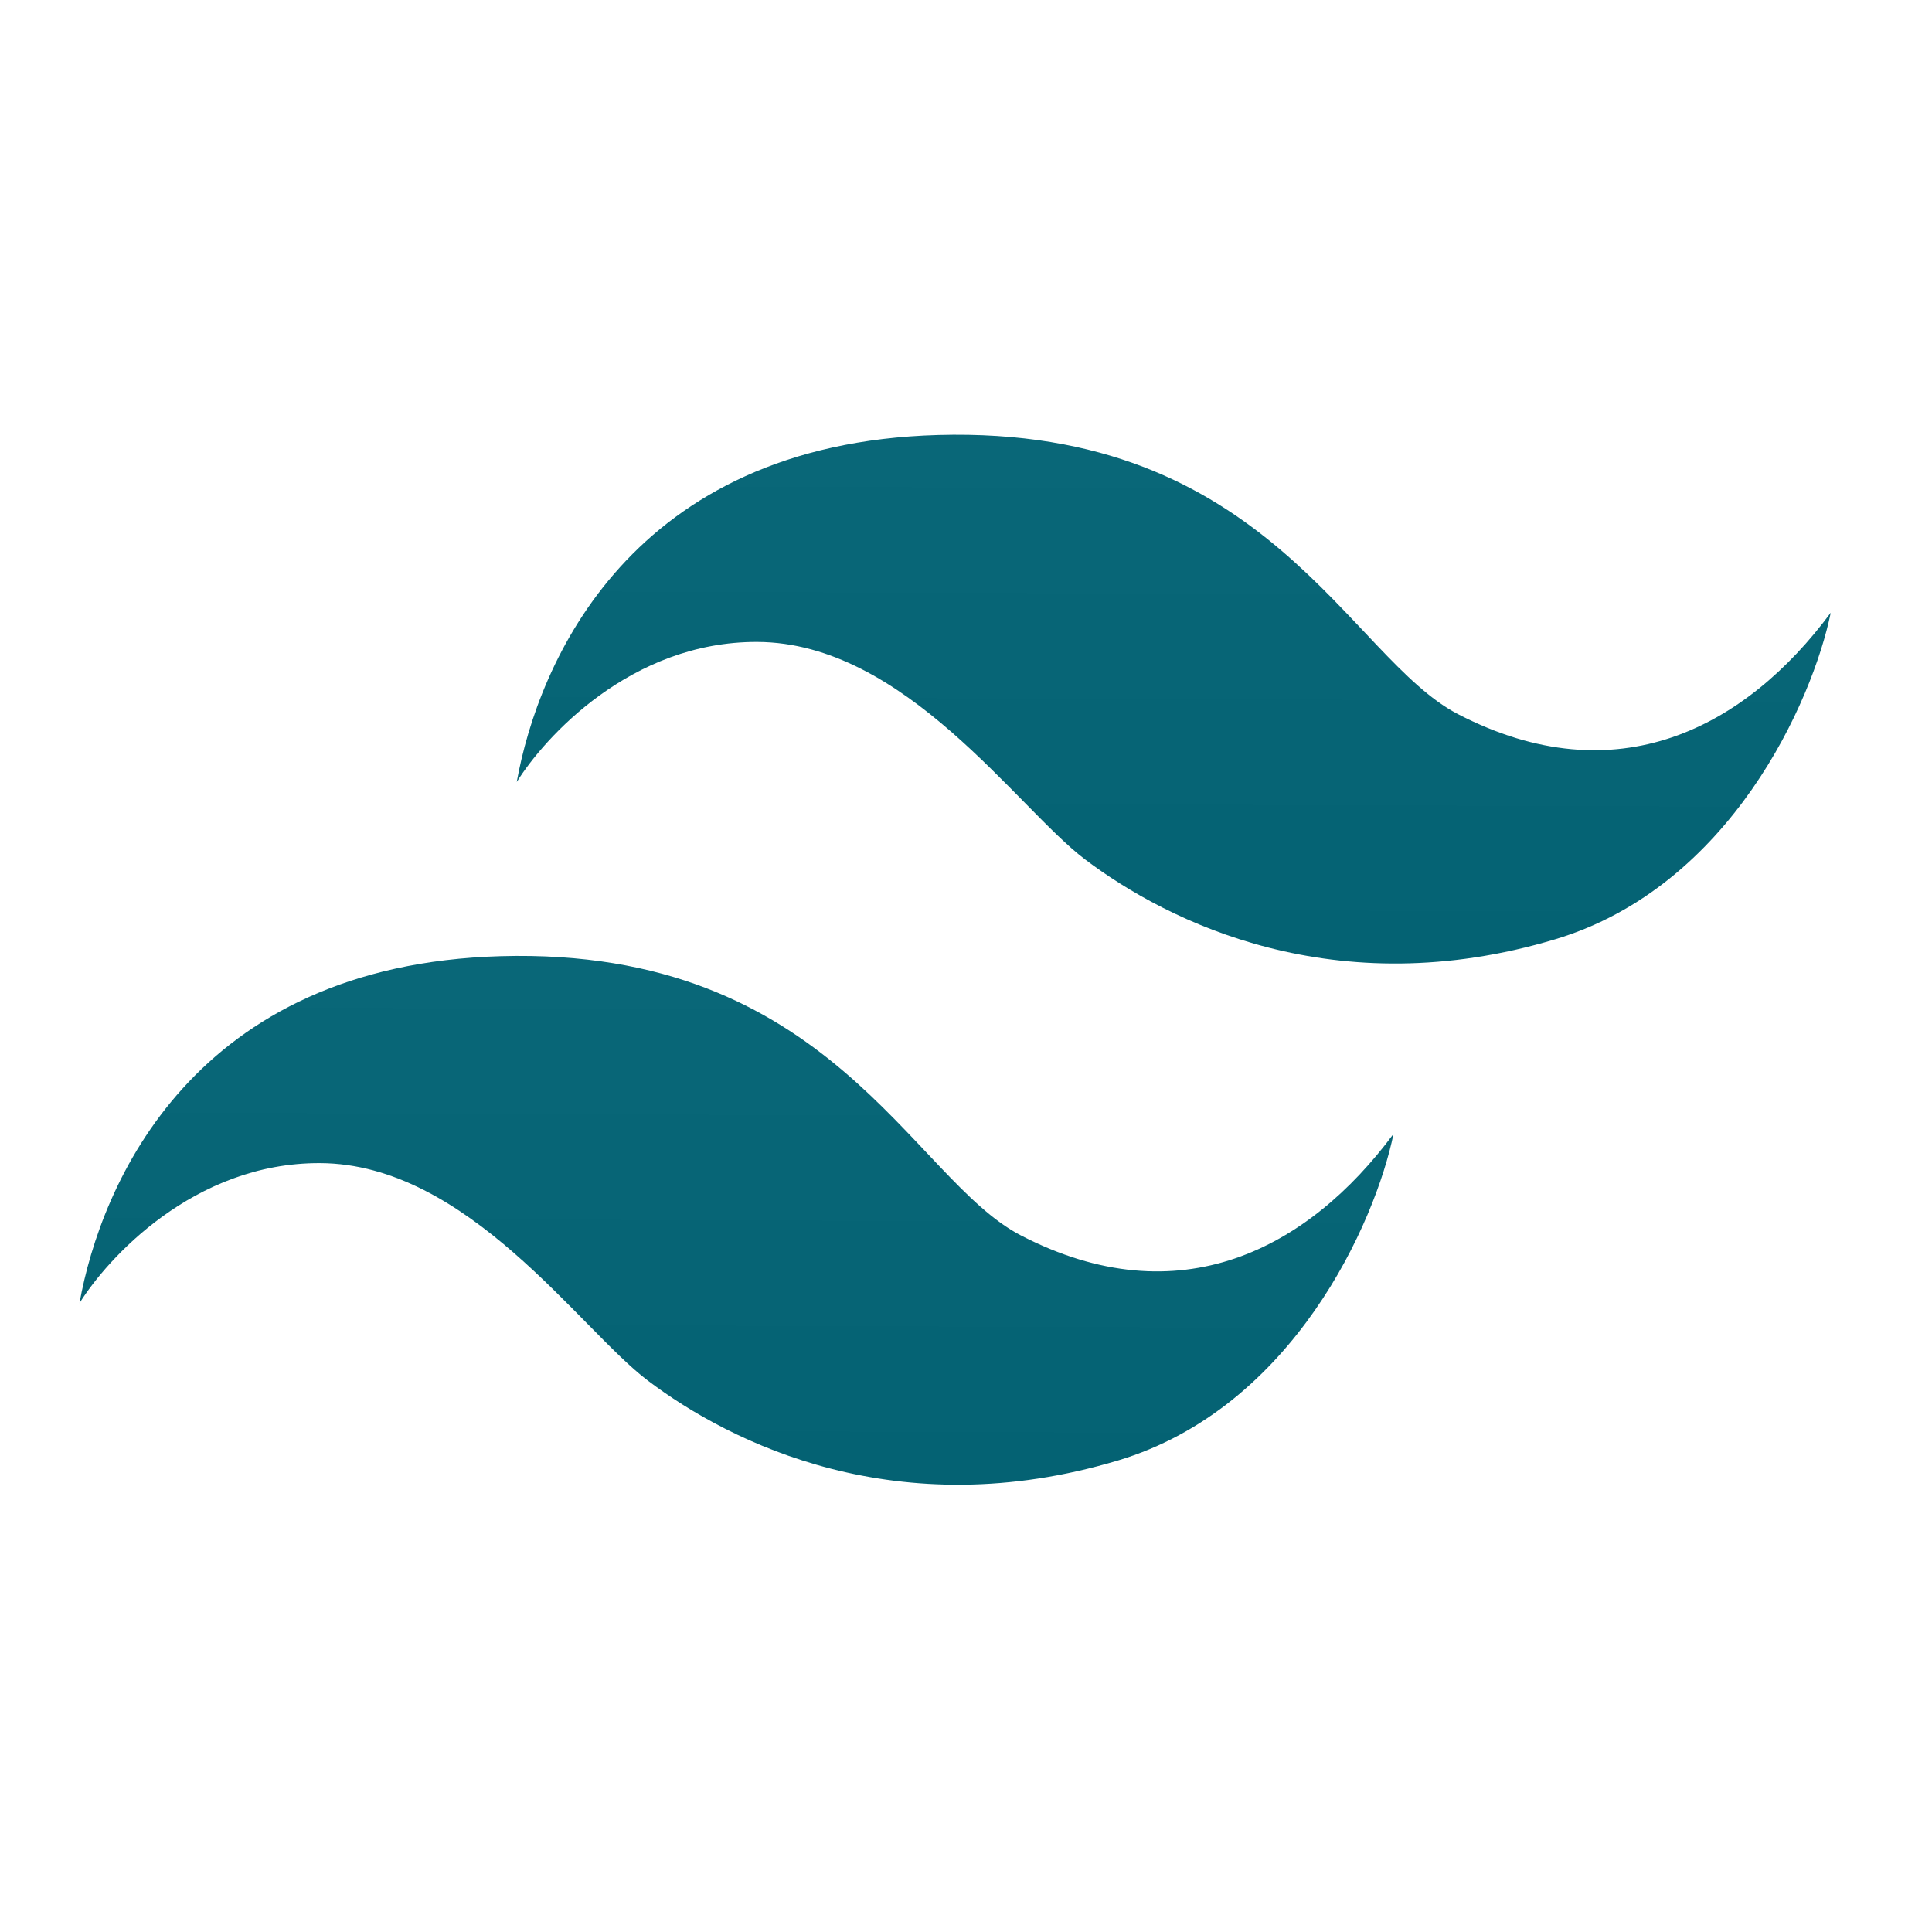
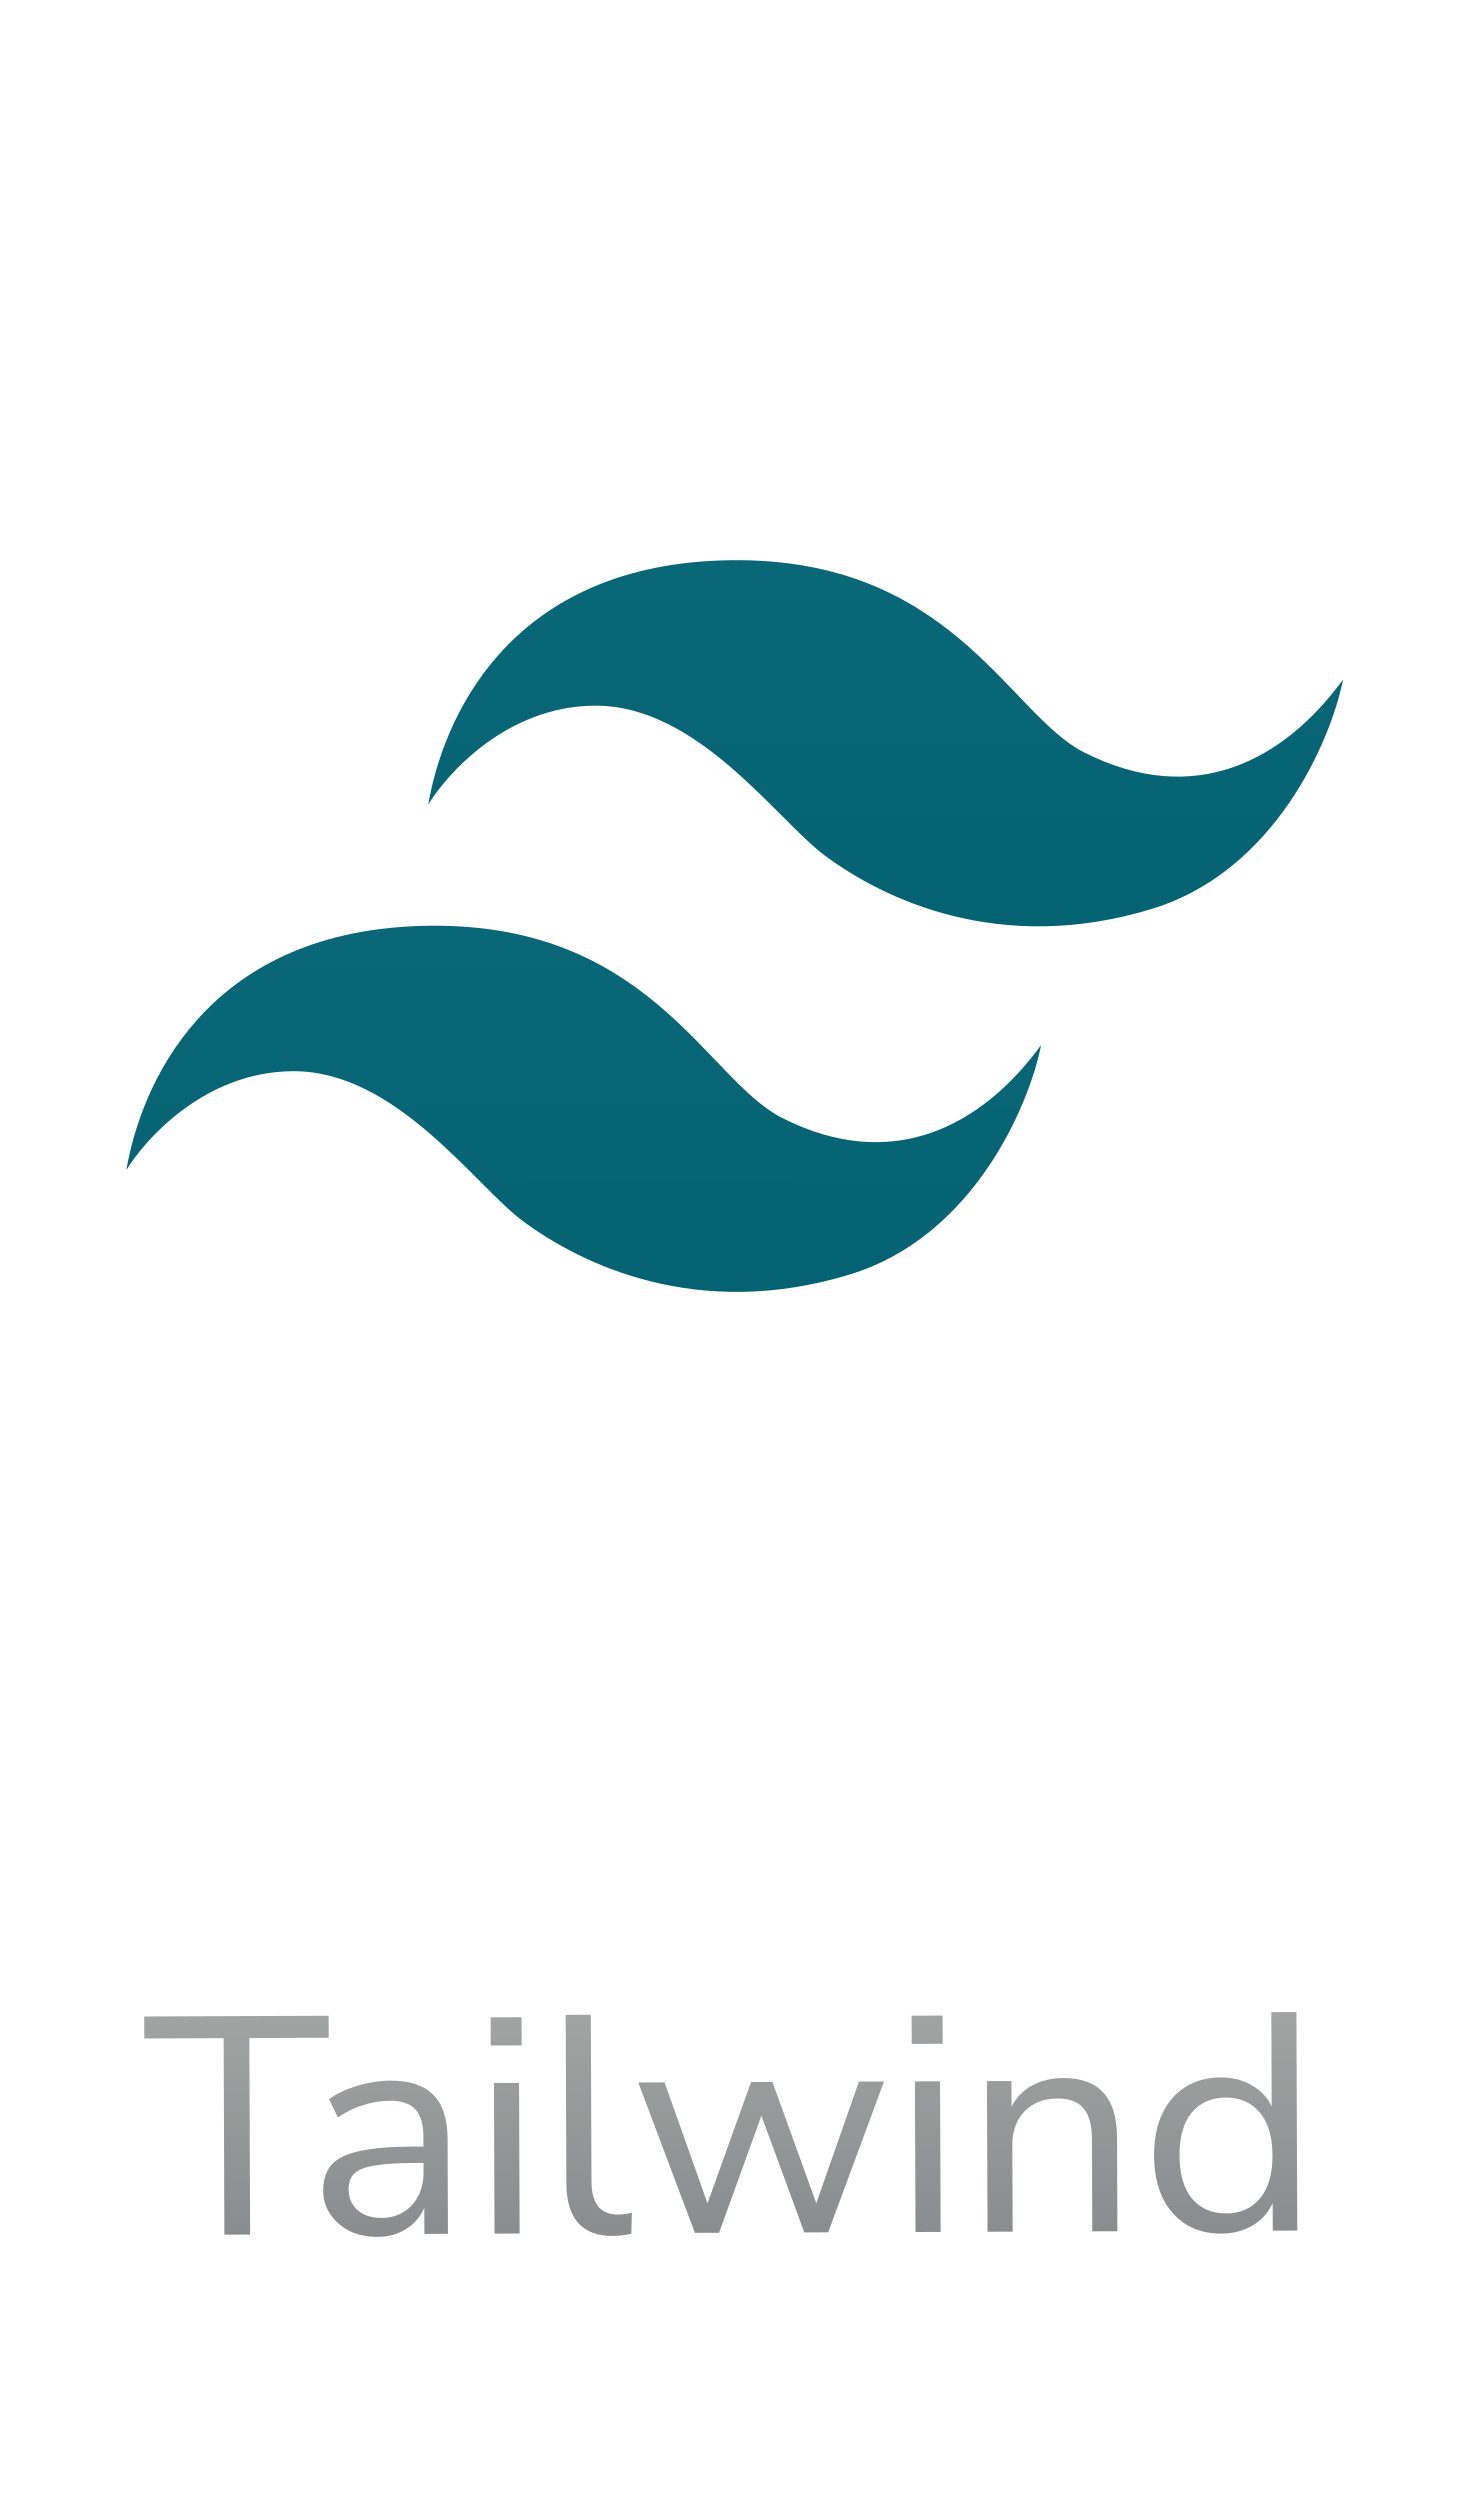
- <svg xmlns="http://www.w3.org/2000/svg" width="71" height="71" viewBox="0 0 71 71" fill="none">
-   <path d="M34.474 15.986C23.168 16.302 19.777 24.365 18.99 28.737C19.999 27.119 23.175 23.573 27.83 23.591C33.255 23.611 37.361 29.682 39.874 31.582C42.927 33.89 49.067 36.945 57.153 34.518C63.6 32.583 66.613 25.758 67.279 22.517C64.148 26.74 59.413 29.266 53.58 26.244C49.563 24.164 46.585 15.648 34.474 15.986Z" fill="url(#paint0_linear_1602_666)" />
-   <path d="M18.405 35.139C7.099 35.455 3.708 43.518 2.921 47.89C3.931 46.272 7.106 42.726 11.761 42.744C17.186 42.765 21.293 48.836 23.806 50.735C26.858 53.043 32.999 56.099 41.085 53.672C47.532 51.736 50.545 44.911 51.211 41.67C48.08 45.893 43.345 48.419 37.511 45.398C33.494 43.317 30.517 34.801 18.405 35.139Z" fill="url(#paint1_linear_1602_666)" />
+ <svg xmlns="http://www.w3.org/2000/svg" width="71" height="121" viewBox="0 0 71 121" fill="none">
+   <path d="M10.86 108.158L10.824 98.648L6.984 98.662L6.98 97.597L15.905 97.563L15.909 98.628L12.069 98.643L12.105 108.153L10.86 108.158ZM18.276 108.264C17.776 108.266 17.326 108.173 16.925 107.984C16.535 107.786 16.224 107.517 15.992 107.178C15.761 106.839 15.645 106.459 15.643 106.039C15.641 105.509 15.774 105.089 16.043 104.778C16.322 104.467 16.776 104.245 17.405 104.112C18.045 103.97 18.915 103.897 20.015 103.892L20.495 103.891L20.493 103.426C20.491 102.806 20.359 102.361 20.098 102.092C19.847 101.813 19.441 101.675 18.881 101.677C18.441 101.678 18.016 101.745 17.607 101.877C17.197 101.998 16.778 102.2 16.349 102.481L15.926 101.598C16.305 101.327 16.764 101.11 17.303 100.948C17.853 100.786 18.377 100.704 18.877 100.702C19.817 100.698 20.513 100.925 20.965 101.384C21.427 101.842 21.66 102.556 21.663 103.526L21.681 108.116L20.541 108.12L20.536 106.86C20.348 107.291 20.054 107.632 19.655 107.884C19.266 108.135 18.806 108.262 18.276 108.264ZM18.468 107.348C19.068 107.346 19.557 107.139 19.936 106.728C20.314 106.306 20.502 105.776 20.5 105.136L20.498 104.686L20.033 104.687C19.223 104.69 18.583 104.733 18.113 104.815C17.654 104.886 17.329 105.018 17.14 105.208C16.96 105.389 16.871 105.639 16.873 105.959C16.874 106.369 17.015 106.704 17.297 106.963C17.587 107.222 17.978 107.35 18.468 107.348ZM23.75 99.003L23.745 97.638L25.245 97.632L25.25 98.997L23.75 99.003ZM23.935 108.107L23.907 100.817L25.122 100.813L25.15 108.103L23.935 108.107ZM29.657 108.22C28.917 108.223 28.356 108.01 27.974 107.582C27.603 107.143 27.415 106.509 27.412 105.679L27.381 97.519L28.596 97.514L28.627 105.584C28.631 106.654 29.058 107.188 29.908 107.184C30.158 107.183 30.383 107.153 30.582 107.092L30.556 108.112C30.247 108.183 29.947 108.219 29.657 108.22ZM33.634 108.07L30.891 100.791L32.166 100.786L34.243 106.643L36.351 100.77L37.386 100.766L39.508 106.638L41.571 100.75L42.786 100.745L40.084 108.045L38.929 108.05L36.852 102.403L34.804 108.066L33.634 108.07ZM44.126 98.925L44.121 97.56L45.621 97.554L45.626 98.919L44.126 98.925ZM44.311 108.029L44.283 100.739L45.498 100.735L45.526 108.024L44.311 108.029ZM47.797 108.016L47.769 100.726L48.954 100.721L48.959 101.966C49.197 101.505 49.536 101.159 49.975 100.927C50.414 100.696 50.909 100.579 51.459 100.577C53.189 100.57 54.057 101.527 54.065 103.447L54.082 107.992L52.867 107.996L52.85 103.526C52.847 102.846 52.71 102.352 52.439 102.043C52.178 101.724 51.757 101.565 51.177 101.568C50.507 101.57 49.973 101.782 49.575 102.204C49.186 102.615 48.993 103.166 48.996 103.856L49.012 108.011L47.797 108.016ZM59.098 108.107C58.448 108.11 57.877 107.957 57.386 107.649C56.905 107.341 56.528 106.907 56.256 106.348C55.994 105.779 55.861 105.11 55.858 104.34C55.855 103.56 55.983 102.889 56.241 102.328C56.509 101.757 56.882 101.321 57.361 101.019C57.849 100.707 58.419 100.55 59.069 100.547C59.639 100.545 60.139 100.668 60.57 100.917C61.011 101.165 61.338 101.509 61.549 101.948L61.532 97.388L62.747 97.383L62.787 107.958L61.602 107.963L61.597 106.628C61.389 107.089 61.066 107.45 60.627 107.711C60.188 107.973 59.678 108.105 59.098 108.107ZM59.349 107.131C60.029 107.129 60.573 106.887 60.981 106.405C61.39 105.914 61.592 105.218 61.588 104.318C61.585 103.408 61.377 102.714 60.965 102.235C60.554 101.757 60.008 101.519 59.328 101.521C58.638 101.524 58.089 101.766 57.681 102.248C57.282 102.729 57.085 103.425 57.089 104.335C57.092 105.235 57.295 105.929 57.697 106.418C58.108 106.896 58.659 107.134 59.349 107.131Z" fill="url(#paint0_linear_1618_704)" />
+   <path d="M34.848 27.127C24.474 27.497 21.418 34.921 20.727 38.939C21.642 37.447 24.531 34.17 28.804 34.154C33.783 34.134 37.595 39.677 39.914 41.403C42.732 43.5 48.389 46.261 55.794 43.976C61.697 42.154 64.415 35.869 65.003 32.89C62.159 36.788 57.831 39.139 52.456 36.408C48.754 34.526 45.962 26.731 34.848 27.127Z" fill="url(#paint1_linear_1618_704)" />
+   <path d="M20.235 44.819C9.86 45.189 6.805 52.613 6.114 56.631C7.029 55.139 9.918 51.862 14.19 51.846C19.17 51.827 22.982 57.37 25.301 59.095C28.119 61.192 33.776 63.953 41.18 61.669C47.084 59.847 49.801 53.562 50.389 50.583C47.545 54.48 43.218 56.832 37.842 54.1C34.141 52.219 31.348 44.424 20.235 44.819Z" fill="url(#paint2_linear_1618_704)" />
  <defs>
-     <linearGradient id="paint0_linear_1602_666" x1="43.171" y1="16.007" x2="43.097" y2="35.378" gradientUnits="userSpaceOnUse">
+     <linearGradient id="paint0_linear_1618_704" x1="35.386" y1="93.063" x2="35.471" y2="115.063" gradientUnits="userSpaceOnUse">
+       <stop stop-color="#ACADAD" />
+       <stop offset="1" stop-color="#7A7D7E" />
+     </linearGradient>
+     <linearGradient id="paint1_linear_1618_704" x1="42.831" y1="27.085" x2="42.899" y2="44.864" gradientUnits="userSpaceOnUse">
      <stop stop-color="#096778" />
      <stop offset="1" stop-color="#046273" />
    </linearGradient>
-     <linearGradient id="paint1_linear_1602_666" x1="27.103" y1="35.16" x2="27.029" y2="54.531" gradientUnits="userSpaceOnUse">
+     <linearGradient id="paint2_linear_1618_704" x1="28.218" y1="44.777" x2="28.286" y2="62.556" gradientUnits="userSpaceOnUse">
      <stop stop-color="#096778" />
      <stop offset="1" stop-color="#046273" />
    </linearGradient>
  </defs>
</svg>
